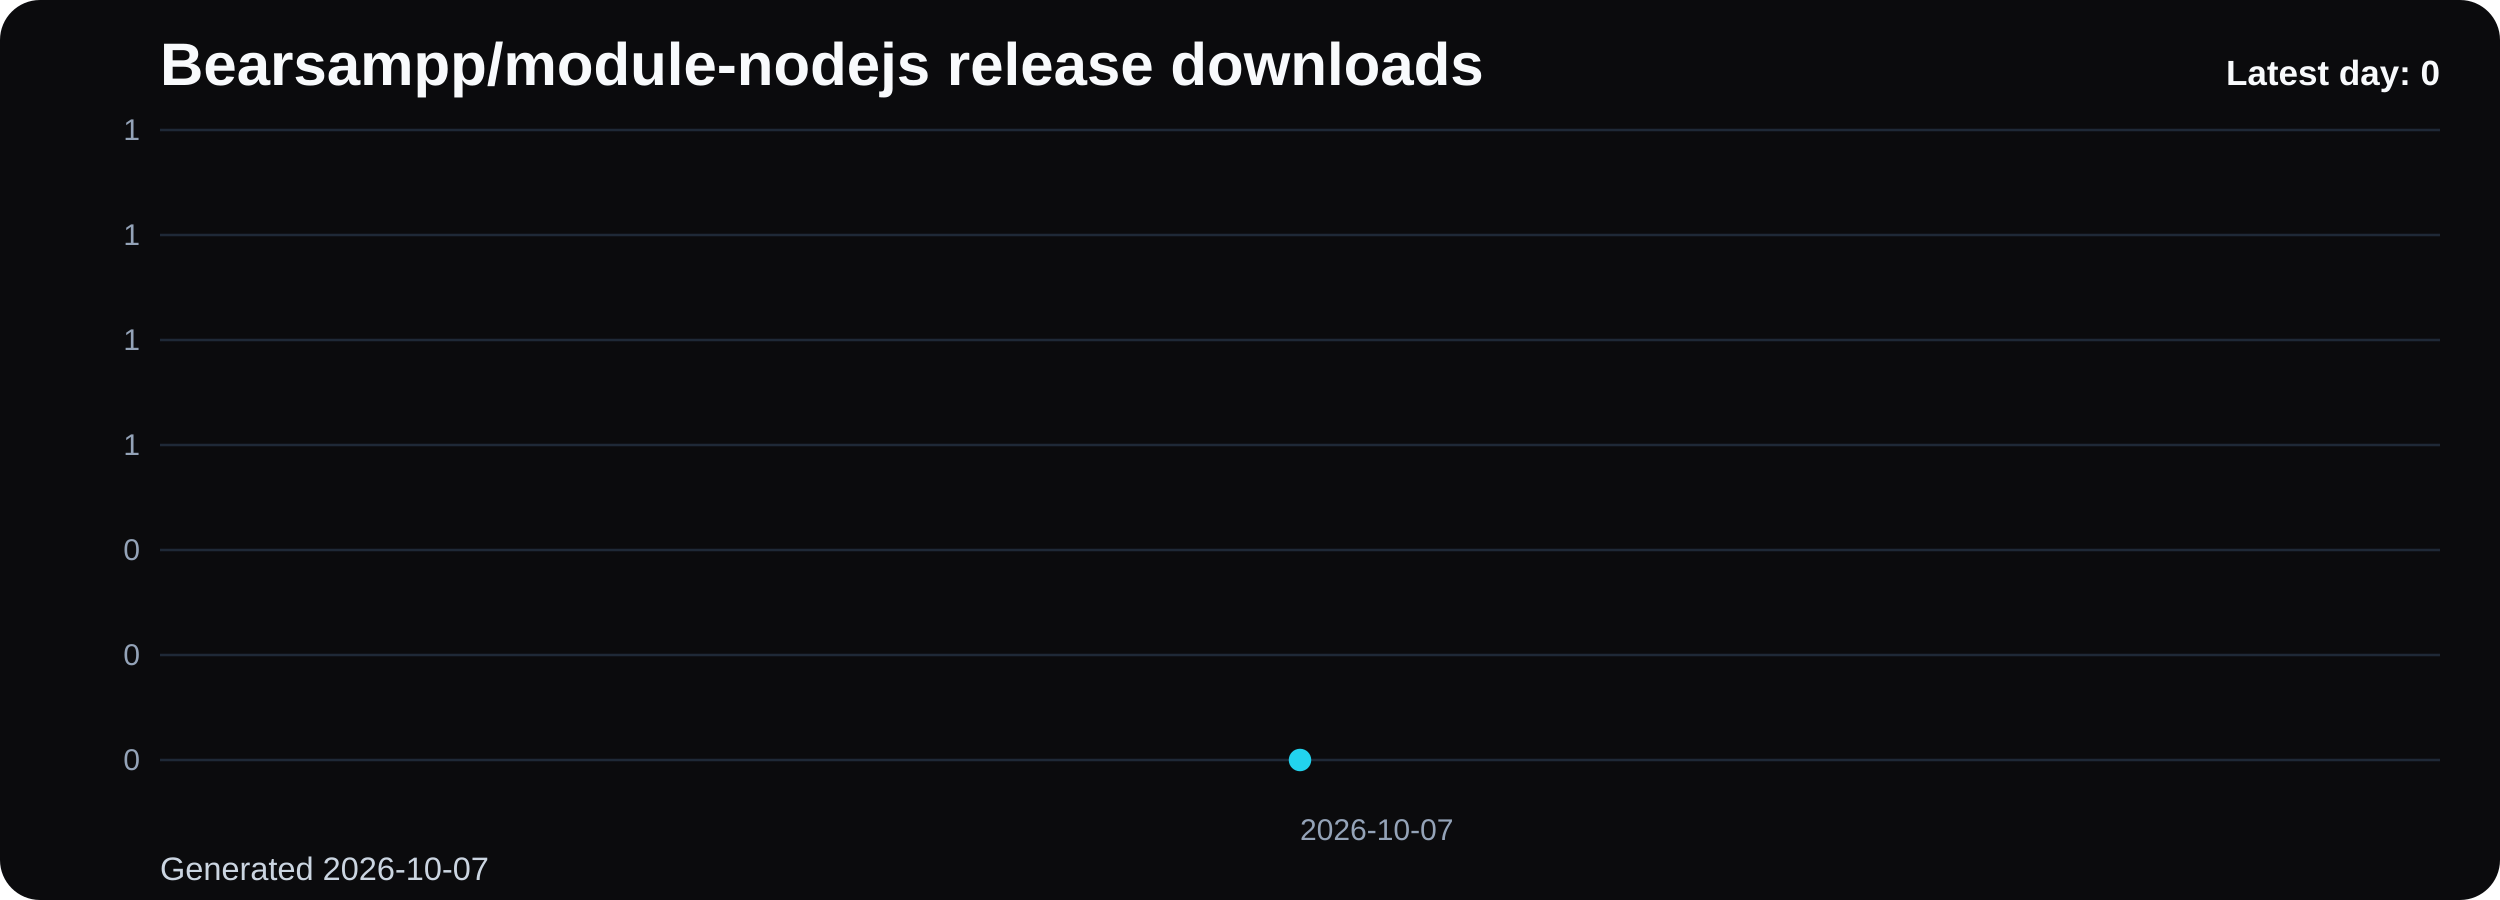
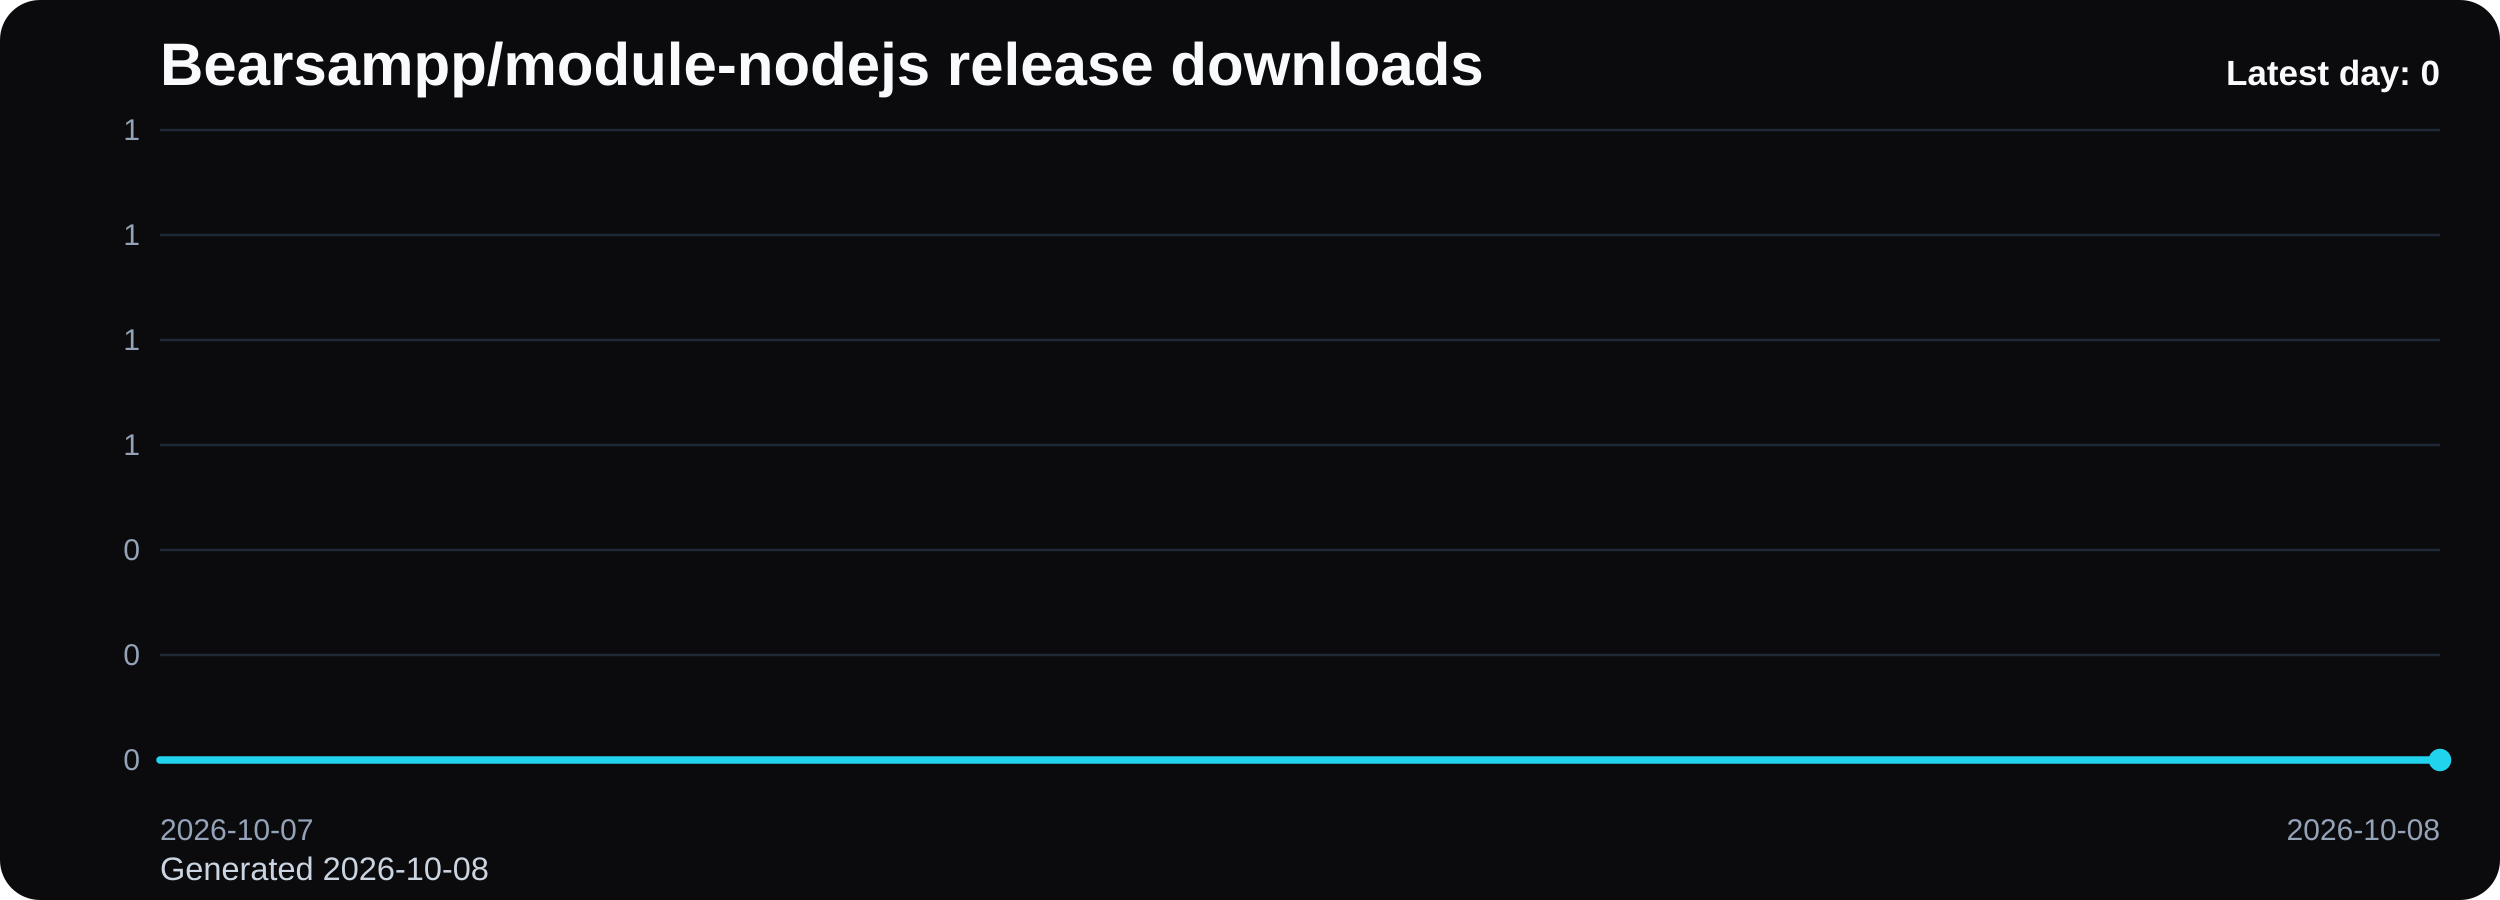
<svg xmlns="http://www.w3.org/2000/svg" viewBox="0 0 1000 360" role="img" aria-label="Bearsampp/module-nodejs release downloads chart">
  <defs>
    <linearGradient id="fill-daily-black" x1="0" y1="0" x2="0" y2="1">
      <stop offset="0%" stop-color="#22d3ee" stop-opacity="0.32" />
      <stop offset="100%" stop-color="#22d3ee" stop-opacity="0.05" />
    </linearGradient>
    <style>
      .bg { fill: #0b0b0d; }
      .title { font: 700 24px Arial, sans-serif; fill: #f8fafc; }
      .sub { font: 400 13px Arial, sans-serif; fill: #cbd5e1; }
      .grid { stroke: #1f2937; stroke-width: 1; }
      .axis { font: 400 12px Arial, sans-serif; fill: #94a3b8; }
      .line { fill: none; stroke: #22d3ee; stroke-width: 3; stroke-linecap: round; stroke-linejoin: round; }
      .dot { fill: #22d3ee; }
      .value { font: 600 11px Arial, sans-serif; fill: #cbd5e1; }
      .latest { font: 700 14px Arial, sans-serif; fill: #f8fafc; }
    </style>
  </defs>
  <rect class="bg" x="0" y="0" width="1000" height="360" rx="16" />
  <text class="title" x="64" y="34">Bearsampp/module-nodejs release downloads</text>
-   <text class="sub" x="64" y="352">Generated 2026-10-07</text>
+   <text class="sub" x="64" y="352">Generated 2026-10-08</text>
  <line x1="64" y1="52.00" x2="976" y2="52.00" class="grid" />
  <text x="56" y="56.00" text-anchor="end" class="axis">1</text>
  <line x1="64" y1="94.00" x2="976" y2="94.00" class="grid" />
  <text x="56" y="98.00" text-anchor="end" class="axis">1</text>
  <line x1="64" y1="136.00" x2="976" y2="136.00" class="grid" />
  <text x="56" y="140.00" text-anchor="end" class="axis">1</text>
  <line x1="64" y1="178.00" x2="976" y2="178.00" class="grid" />
  <text x="56" y="182.00" text-anchor="end" class="axis">1</text>
  <line x1="64" y1="220.00" x2="976" y2="220.00" class="grid" />
  <text x="56" y="224.00" text-anchor="end" class="axis">0</text>
  <line x1="64" y1="262.00" x2="976" y2="262.00" class="grid" />
  <text x="56" y="266.00" text-anchor="end" class="axis">0</text>
  <line x1="64" y1="304.00" x2="976" y2="304.00" class="grid" />
  <text x="56" y="308.00" text-anchor="end" class="axis">0</text>
-   <path d="M 520.00 304 L 520.00 304.00 L 520.00 304 Z" fill="url(#fill-daily-black)" />
-   <polyline class="line" points="520.00,304.00" />
-   <circle class="dot" cx="520.00" cy="304.00" r="4.5" />
-   <text class="axis" x="520.00" y="336" text-anchor="start">2026-10-07</text>
+   <path d="M 64.00 304 L 64.00 304.00 L 976.00 304.00 L 976.00 304 Z" fill="url(#fill-daily-black)" />
+   <polyline class="line" points="64.00,304.00 976.00,304.00" />
+   <circle class="dot" cx="976.00" cy="304.00" r="4.5" />
+   <text class="axis" x="64.00" y="336" text-anchor="start">2026-10-07</text>
+   <text class="axis" x="976.00" y="336" text-anchor="end">2026-10-08</text>
  <text class="latest" x="976" y="34" text-anchor="end">Latest day: 0</text>
</svg>
